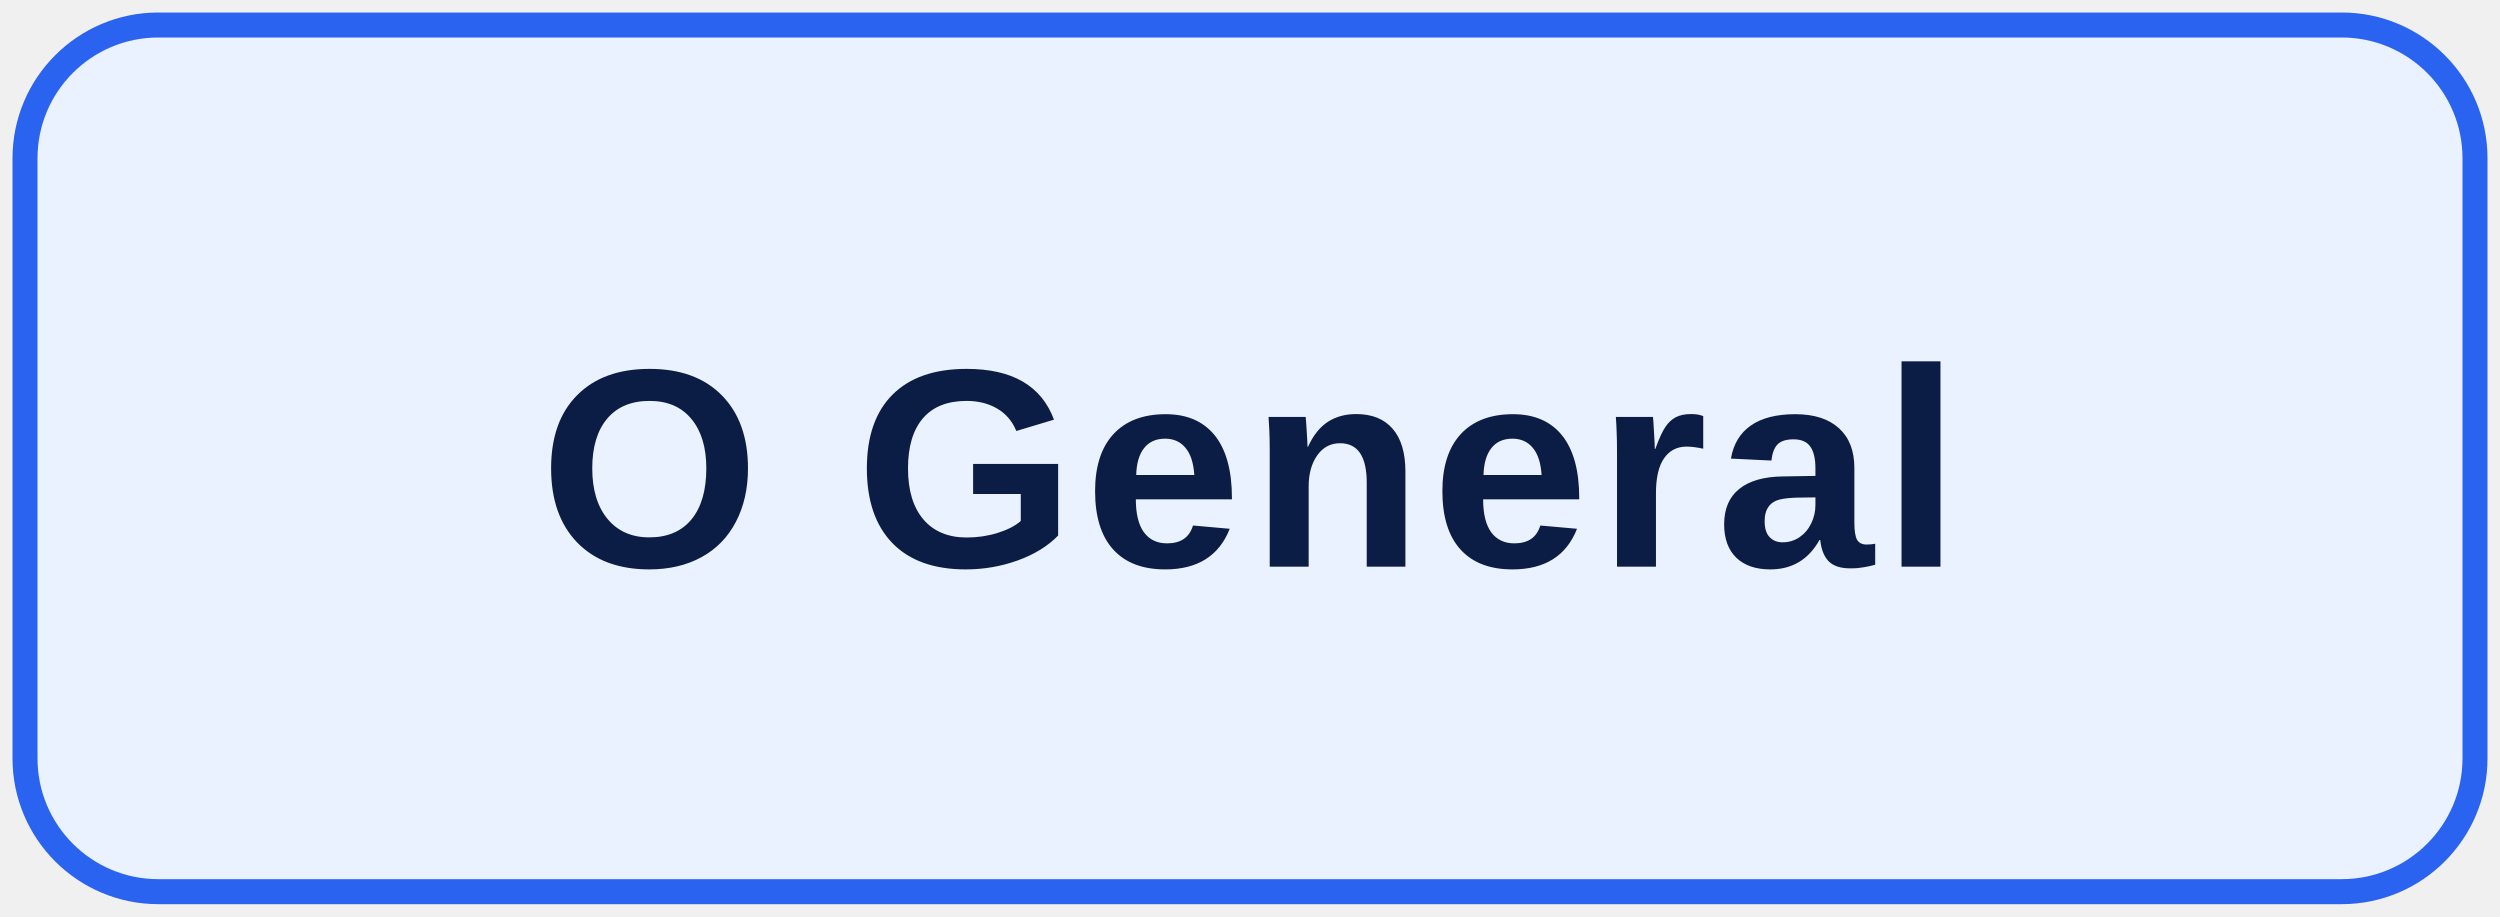
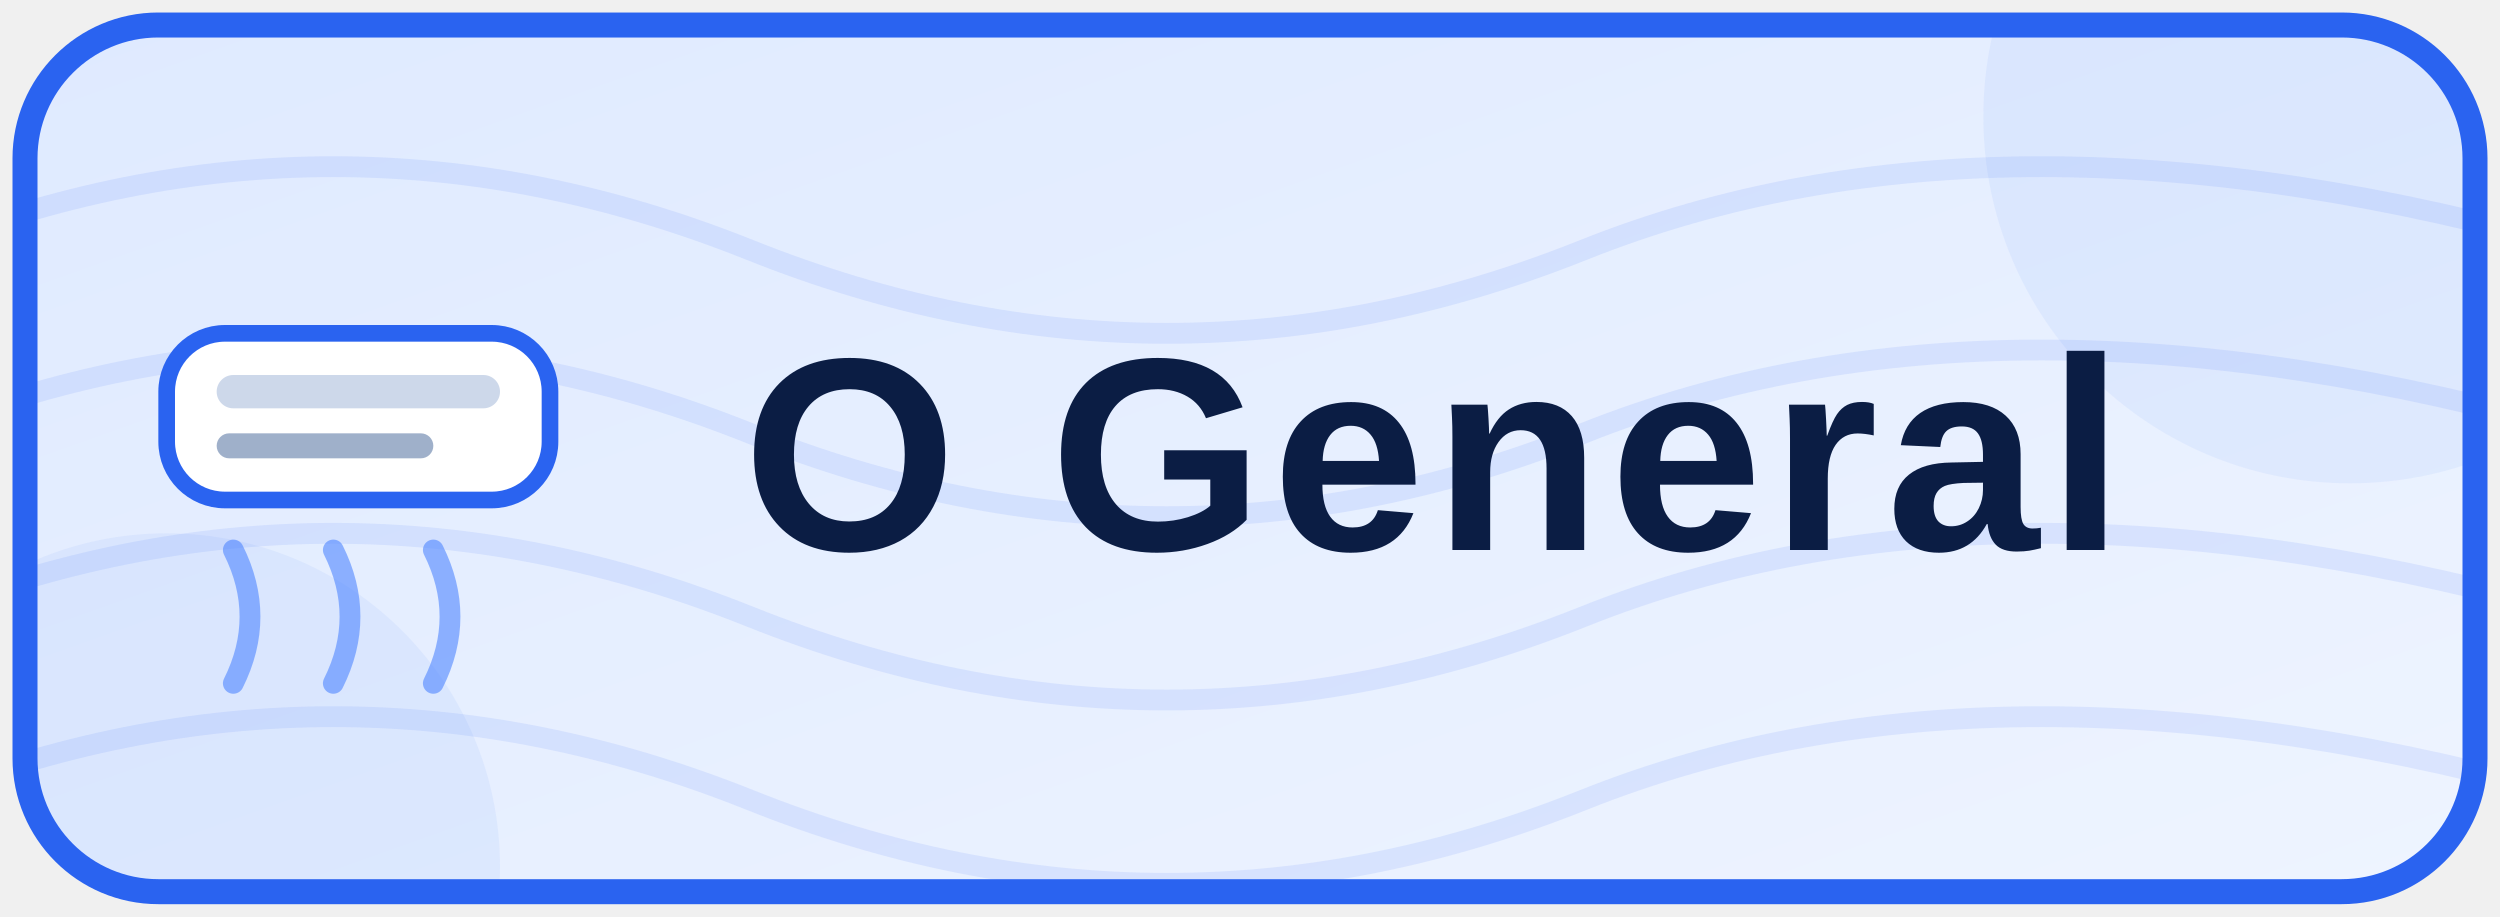
<svg xmlns="http://www.w3.org/2000/svg" viewBox="0 0 300 110" width="300" height="110">
  <defs>
-     <linearGradient id="bg" x1="0" y1="0" x2="0" y2="1">
-       <stop offset="0" stop-color="#eaf1fc" />
-       <stop offset="1" stop-color="#d6e2f4" />
+     <linearGradient id="t" x1="0" y1="0" x2="1" y2="1">
+       <stop offset="0" stop-color="#dfeaff" />
+       <stop offset="1" stop-color="#eef4ff" />
    </linearGradient>
-     <linearGradient id="body" x1="0" y1="0" x2="0" y2="1">
-       <stop offset="0" stop-color="#ffffff" />
-       <stop offset="1" stop-color="#e3eaf5" />
-     </linearGradient>
-     <linearGradient id="wall" x1="0" y1="0" x2="0" y2="1">
-       <stop offset="0" stop-color="#eef3fa" />
-       <stop offset="1" stop-color="#d3deee" />
-     </linearGradient>
-     <linearGradient id="floor" x1="0" y1="0" x2="0" y2="1">
-       <stop offset="0" stop-color="#9a8b78" />
-       <stop offset="1" stop-color="#76695a" />
-     </linearGradient>
+     <clipPath id="c">
+       <rect x="3" y="3" width="294" height="104" rx="16" />
+     </clipPath>
  </defs>
-   <rect x="3" y="3" width="294" height="104" rx="16" fill="#eaf1ff" stroke="#2a63f0" stroke-width="3" />
-   <text x="150" y="68" text-anchor="middle" font-family="Poppins, Arial, Helvetica, sans-serif" font-weight="800" font-size="34" letter-spacing="1" fill="#0b1d44">O General</text>
+   <rect x="3" y="3" width="294" height="104" rx="16" fill="url(#t)" />
+   <g clip-path="url(#c)">
+     <path d="M-10 30 Q 40 10 90 30 T 190 30 T 310 30" stroke="#2a63f0" stroke-opacity="0.10" stroke-width="2.5" fill="none" />
+     <path d="M-10 52 Q 40 32 90 52 T 190 52 T 310 52" stroke="#2a63f0" stroke-opacity="0.10" stroke-width="2.5" fill="none" />
+     <path d="M-10 74 Q 40 54 90 74 T 190 74 T 310 74" stroke="#2a63f0" stroke-opacity="0.10" stroke-width="2.5" fill="none" />
+     <path d="M-10 96 Q 40 76 90 96 T 190 96 T 310 96" stroke="#2a63f0" stroke-opacity="0.10" stroke-width="2.5" fill="none" />
+     <circle cx="282" cy="14" r="44" fill="#2a63f0" opacity="0.06" />
+     <circle cx="20" cy="104" r="40" fill="#2a63f0" opacity="0.06" />
+   </g>
+   <rect x="3" y="3" width="294" height="104" rx="16" fill="none" stroke="#2a63f0" stroke-width="3" />
+   <rect x="20" y="40" width="46" height="20" rx="7" fill="#fff" stroke="#2a63f0" stroke-width="2" />
+   <rect x="26" y="45" width="34" height="4" rx="2" fill="#cdd8ea" />
+   <rect x="26" y="52" width="26" height="3" rx="1.5" fill="#9fb0ca" />
+   <path d="M28 66 q4 8 0 16 M40 66 q4 8 0 16 M52 66 q4 8 0 16" stroke="#4f86ff" stroke-width="2.5" fill="none" opacity="0.6" stroke-linecap="round" />
+   <text x="172" y="66" text-anchor="middle" font-family="Poppins, Arial, Helvetica, sans-serif" font-weight="800" font-size="33" letter-spacing="1" fill="#0b1d44">O General</text>
</svg>
